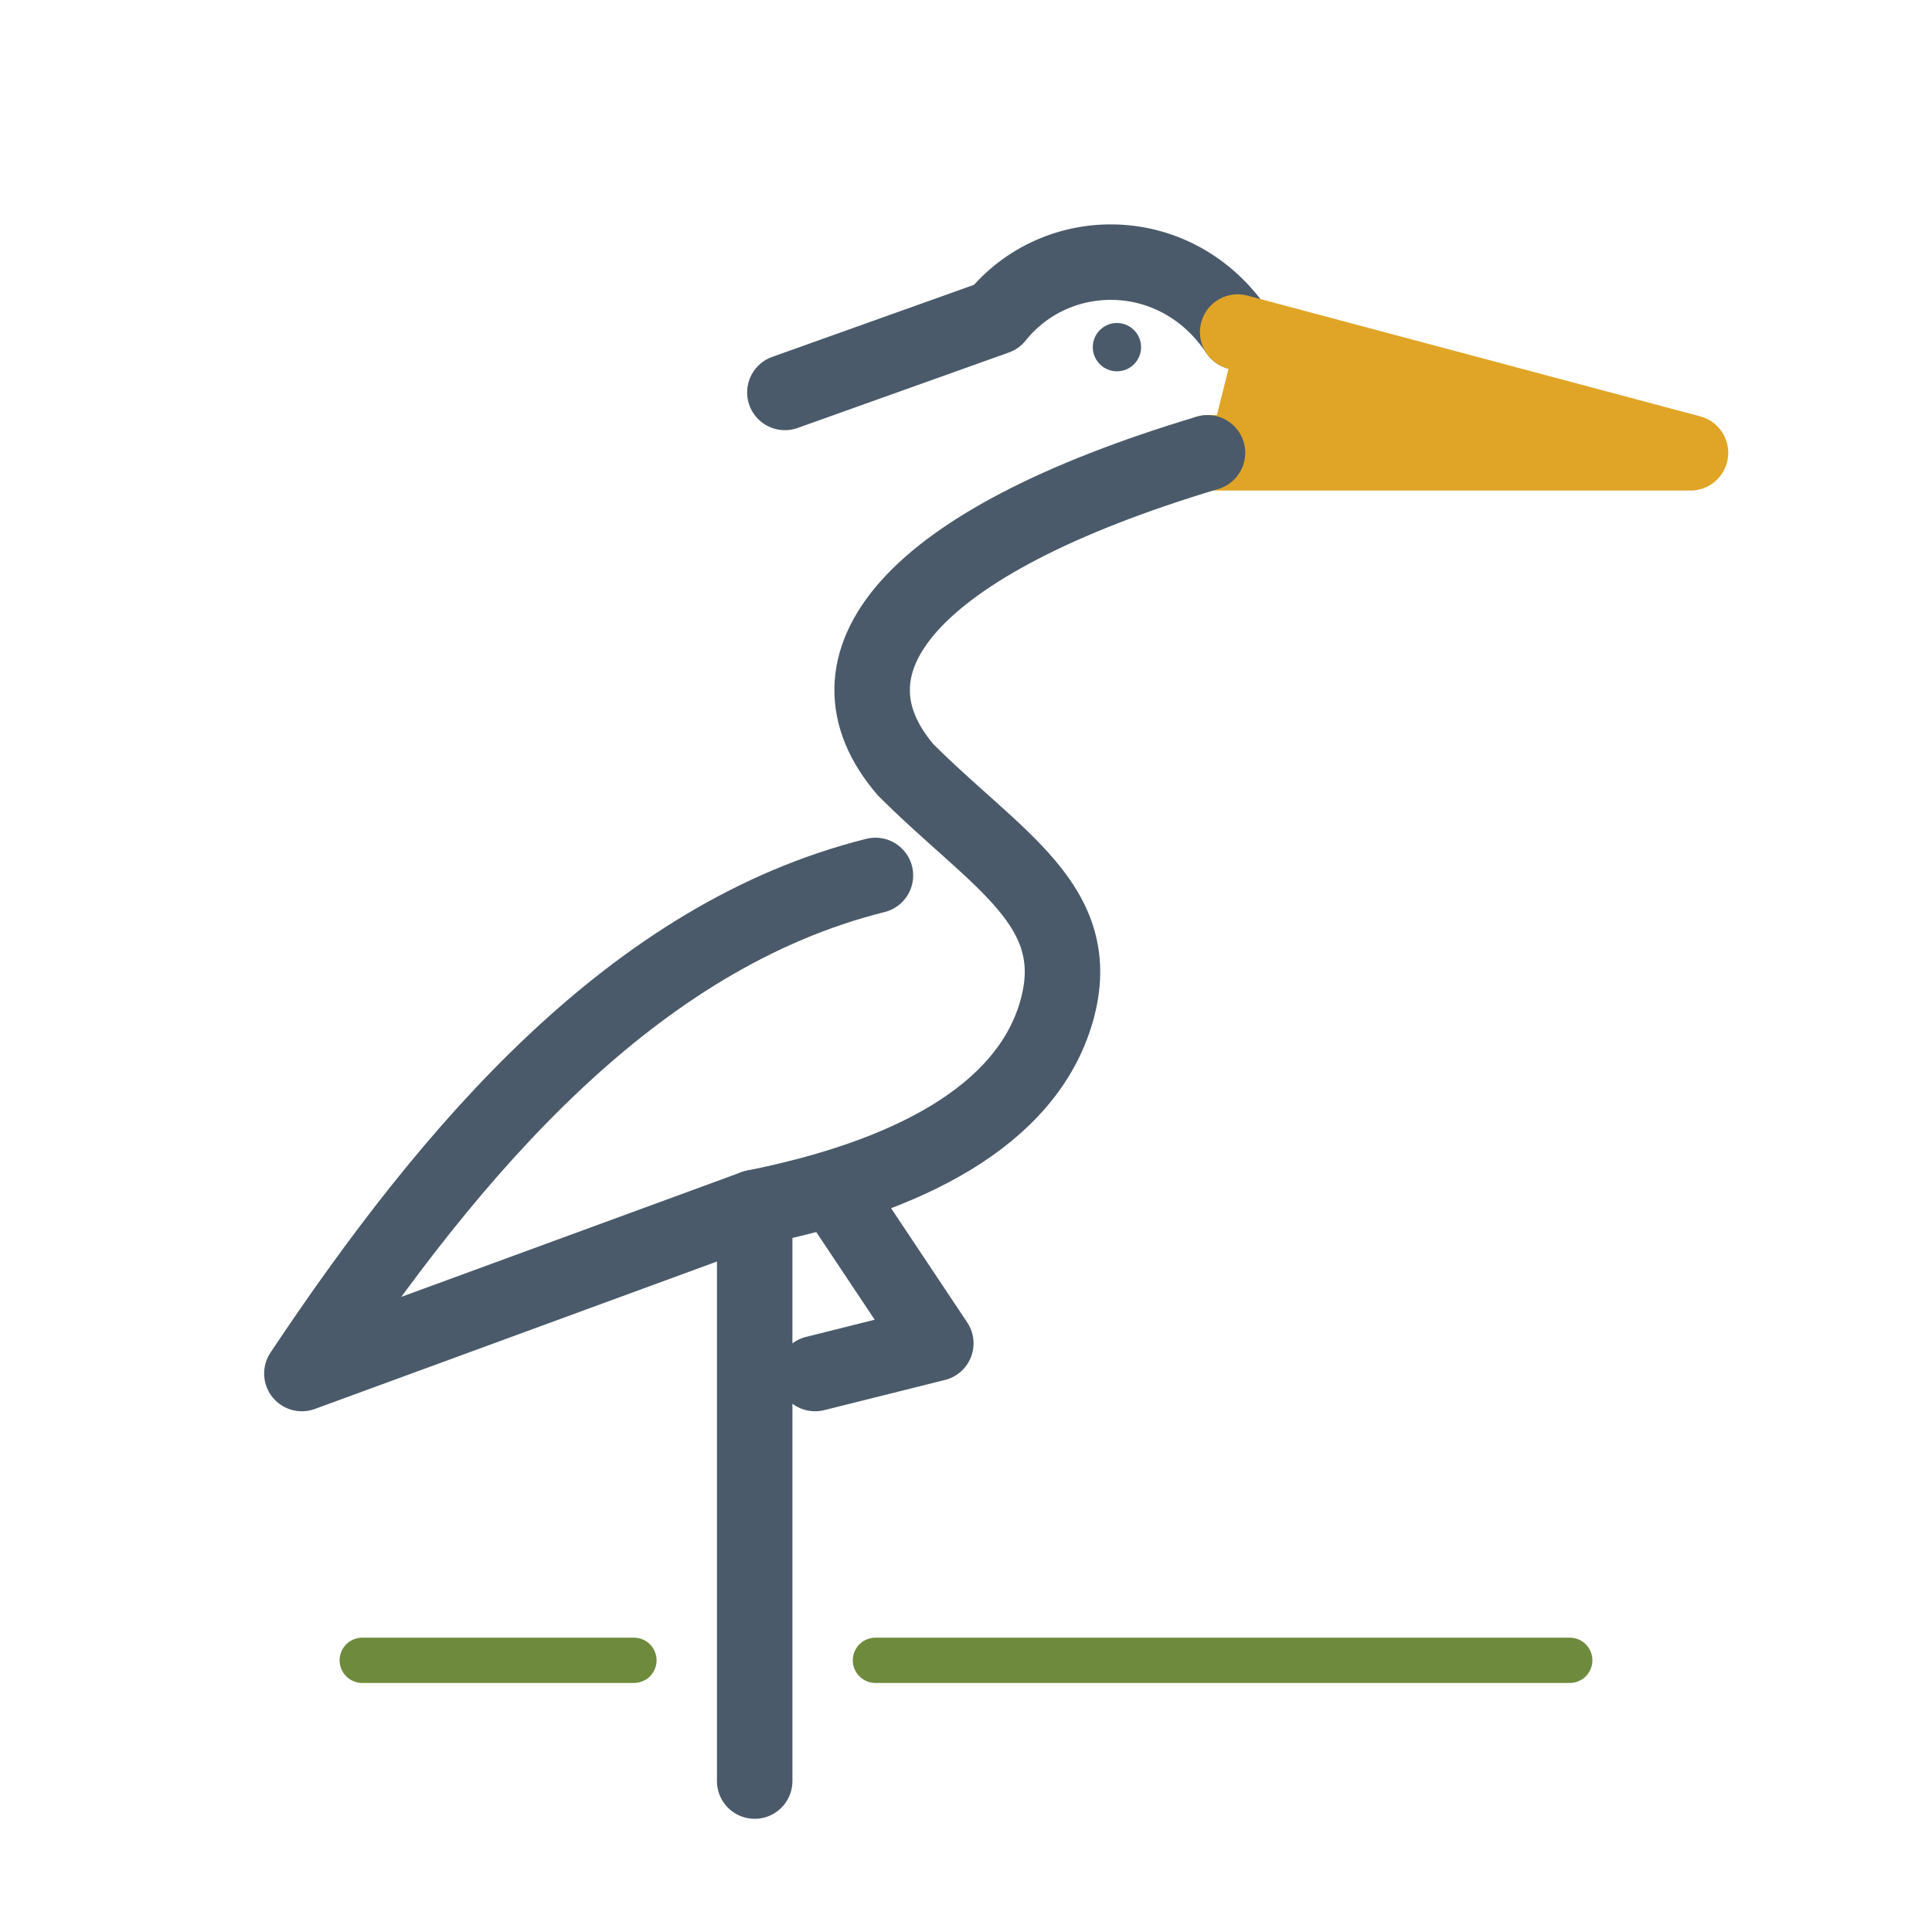
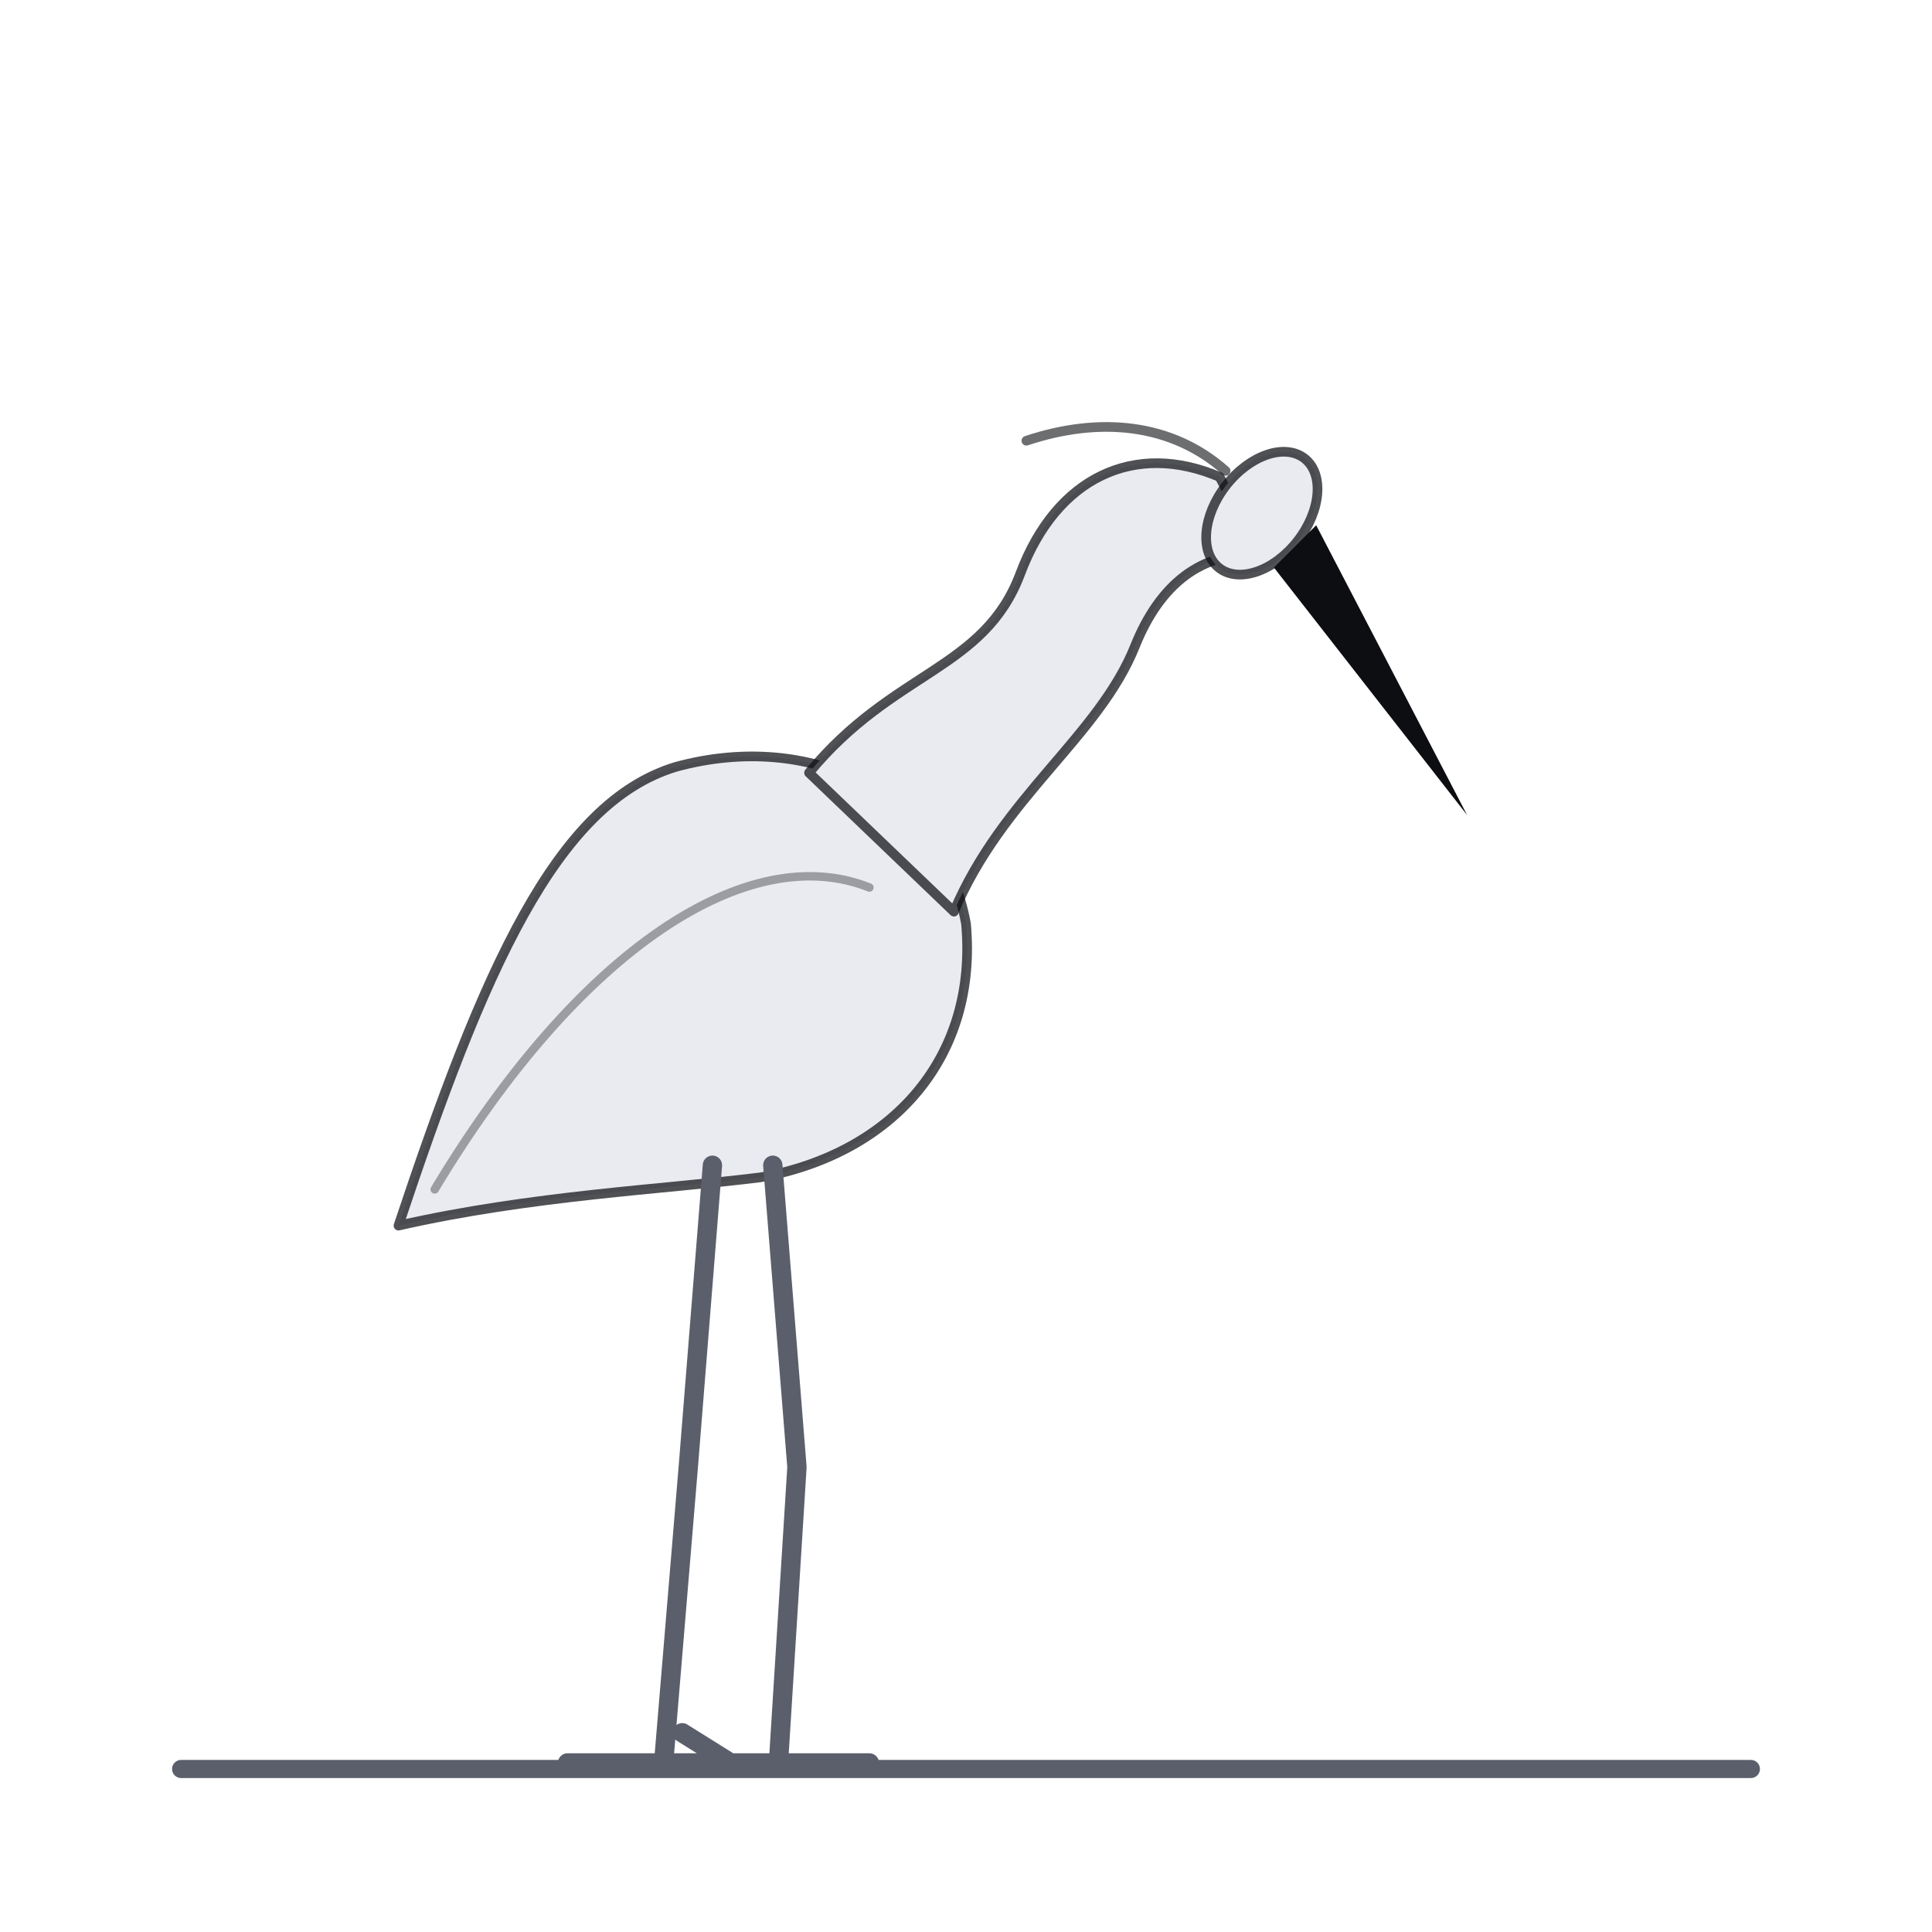
<svg xmlns="http://www.w3.org/2000/svg" width="128" height="128" viewBox="0 0 128 128" role="img" aria-label="Heron">
-   <g fill="none" stroke-width="5" stroke-linecap="round" stroke-linejoin="round">
-     <path d="M52 26 L66 21 C70 16 78 16 82 22" stroke="#4A5A6A" />
-     <path d="M82 22 L112 30 L80 30" stroke="#E0A526" fill="#E0A526" />
-     <path d="M80 30 C60 36 54 44 60 51 C66 57 72 60 70 67 C68 74 60 78 50 80 L20 91 C30 76 42 62 58 58" stroke="#4A5A6A" />
-     <path d="M50 80 V118" stroke="#4A5A6A" />
-     <path d="M56 80 L62 89 L54 91" stroke="#4A5A6A" />
-     <circle cx="74" cy="23" r="1.6" fill="#4A5A6A" stroke="none" />
-     <path d="M24 110 H42 M58 110 H104" stroke="#6E8B3D" stroke-width="3" />
+   <g transform="translate(104 6) scale(-0.4 0.4)">
+     <g fill="#E9EBF0" stroke="#0D0E12" stroke-opacity="0.72" stroke-width="1.6" stroke-linejoin="round">
+       <path d="M100 138 C104 116 126 106 148 112 C168 118 180 146 194 188 C172 183 150 182 134 180 C112 176 98 160 100 138 Z" />
+       <path d="M126 113 C112 96 97 96 91 80 C85 64 72 58 58 64 L51 77 C61 76 68 82 72 92 C78 107 94 117 102 136 Z" />
+       <ellipse cx="51" cy="70" rx="11.5" ry="7.5" transform="rotate(52 51 70)" />
+     </g>
+     <path d="M42 72 L49 79 L17 120 Z" fill="#0D0E12" />
+     <g fill="none" stroke-linecap="round" stroke-linejoin="round">
+       <path d="M116 132 C136 124 164 142 188 182" stroke="#0D0E12" stroke-opacity="0.35" stroke-width="1.4" />
+       <path d="M57 63 C66 55 78 54 90 58" stroke="#0D0E12" stroke-opacity="0.6" stroke-width="1.6" />
+       <path d="M132 178 L128 228 L131 276 M142 178 L146 228 L150 276 M116 277 H139 M139 277 L147 272 M140 277 H166" stroke="#5B5F6B" stroke-width="3.2" />
+     </g>
  </g>
+   <path d="M12 117.2 H116" stroke="#5B5F6B" stroke-width="1.2" stroke-linecap="round" />
</svg>
